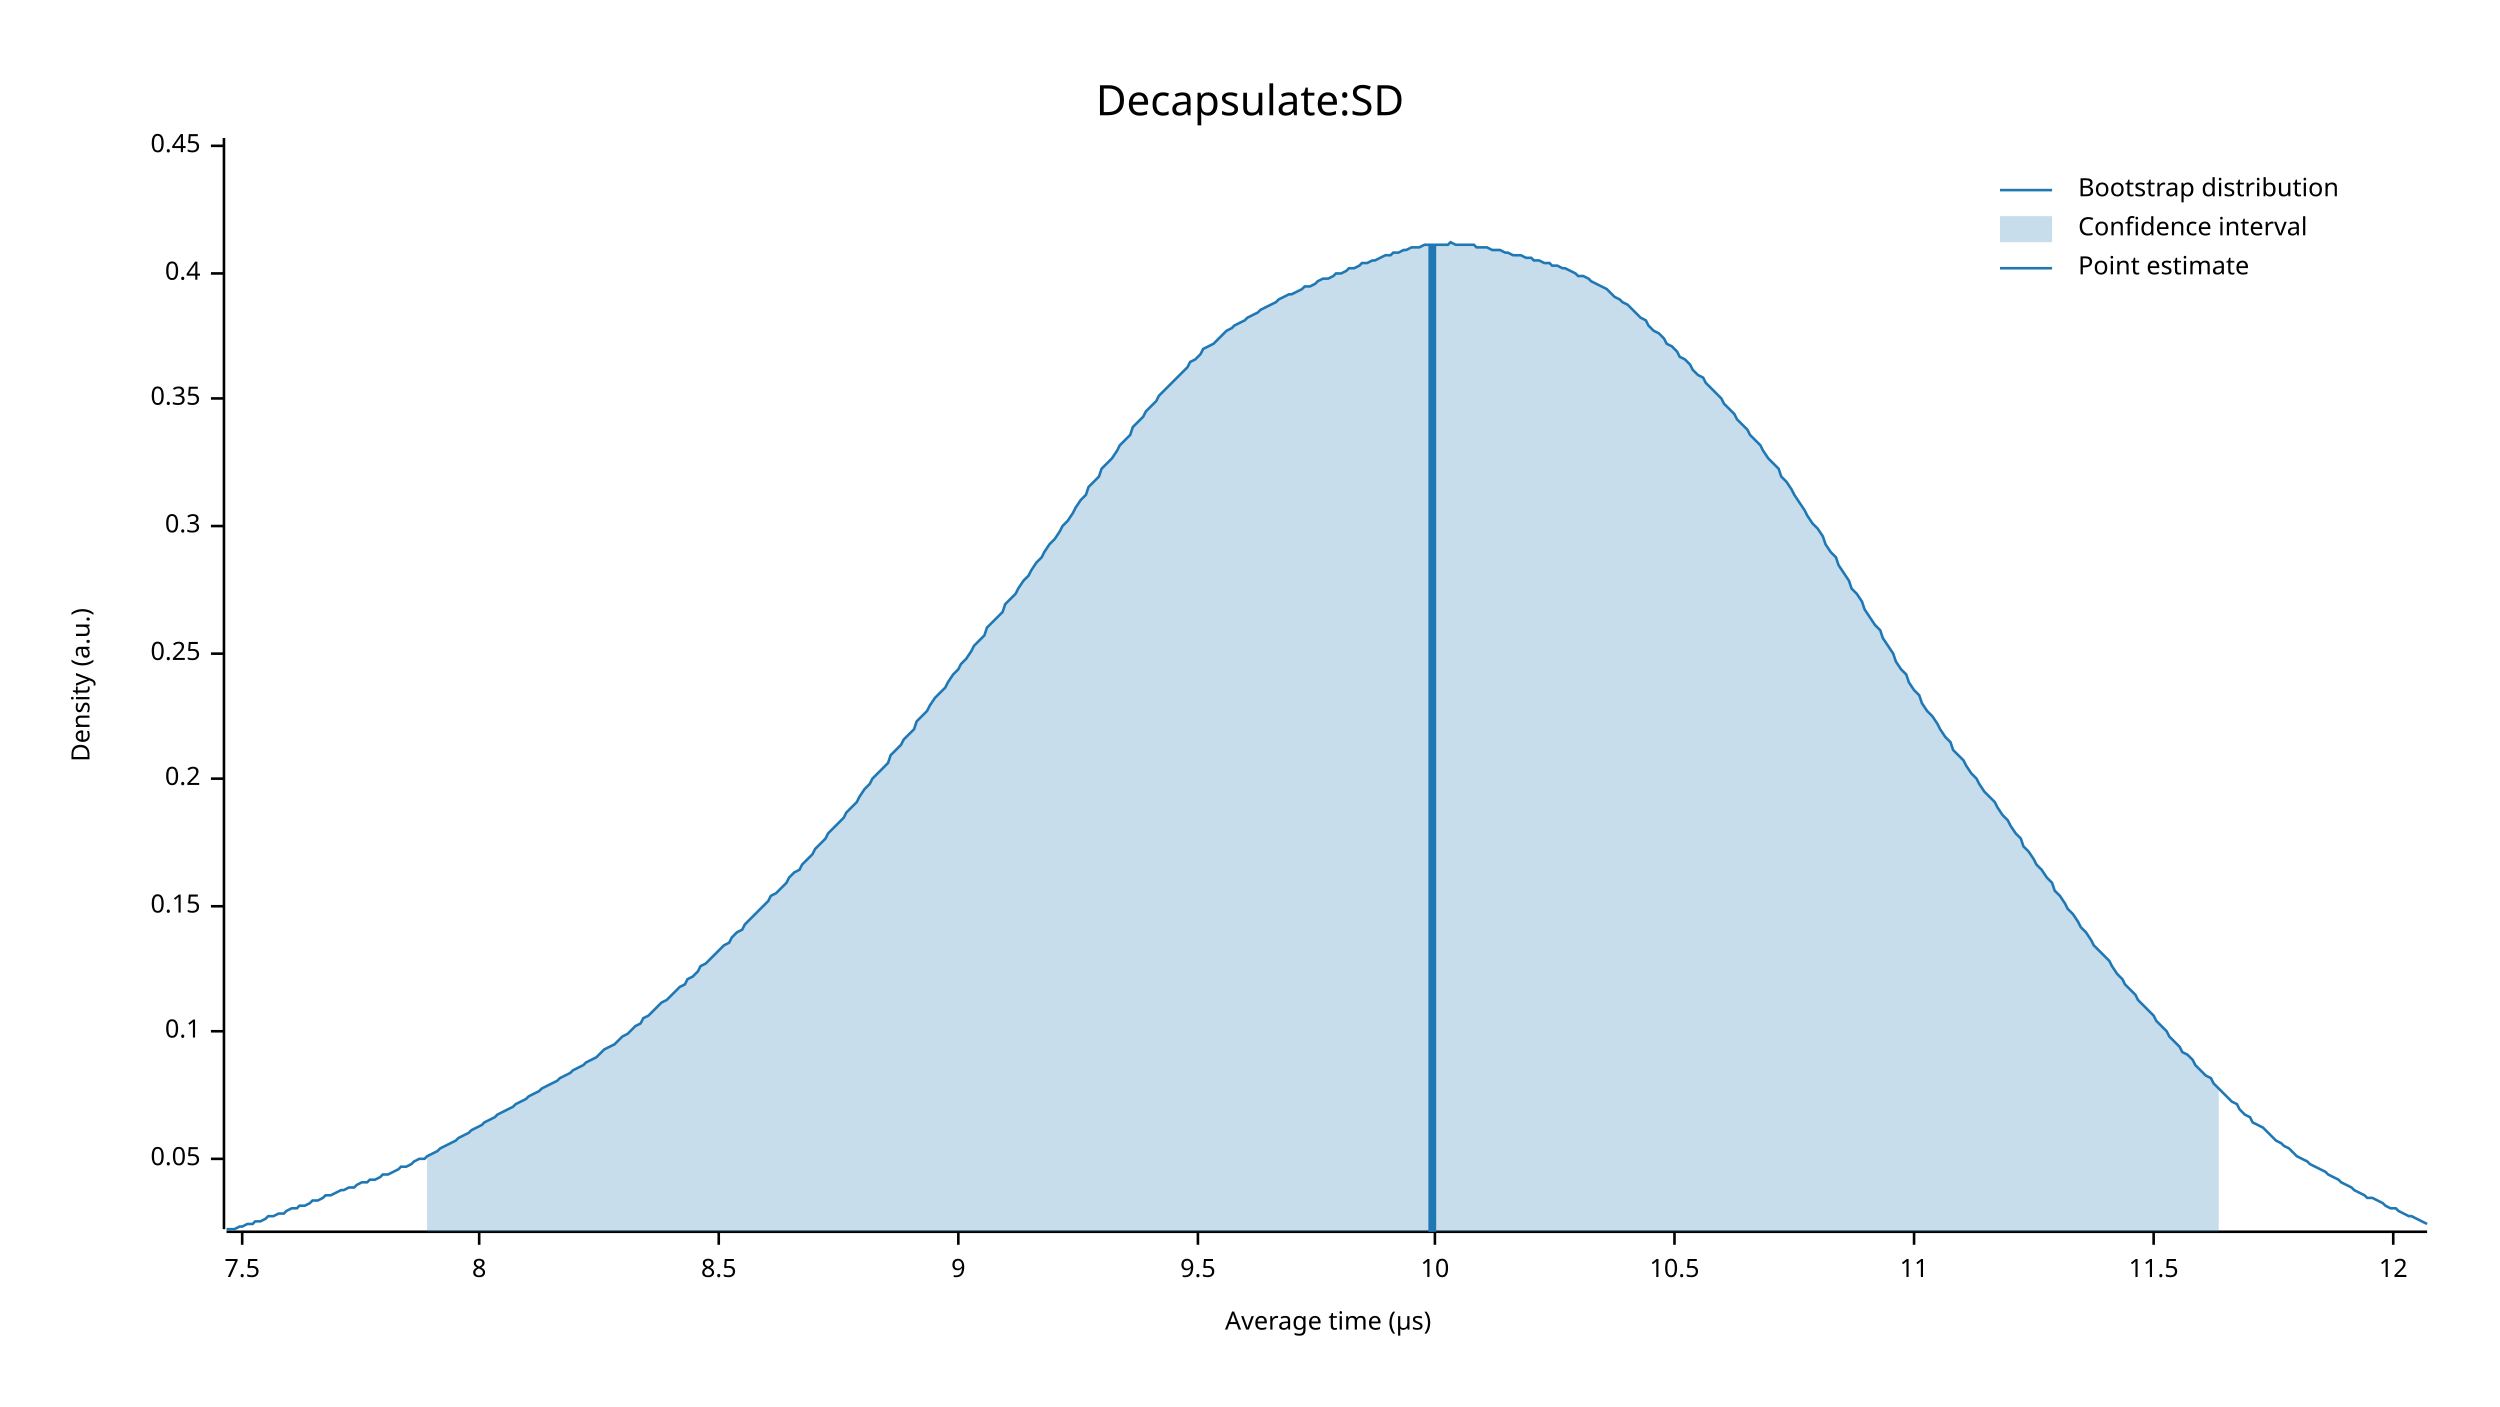
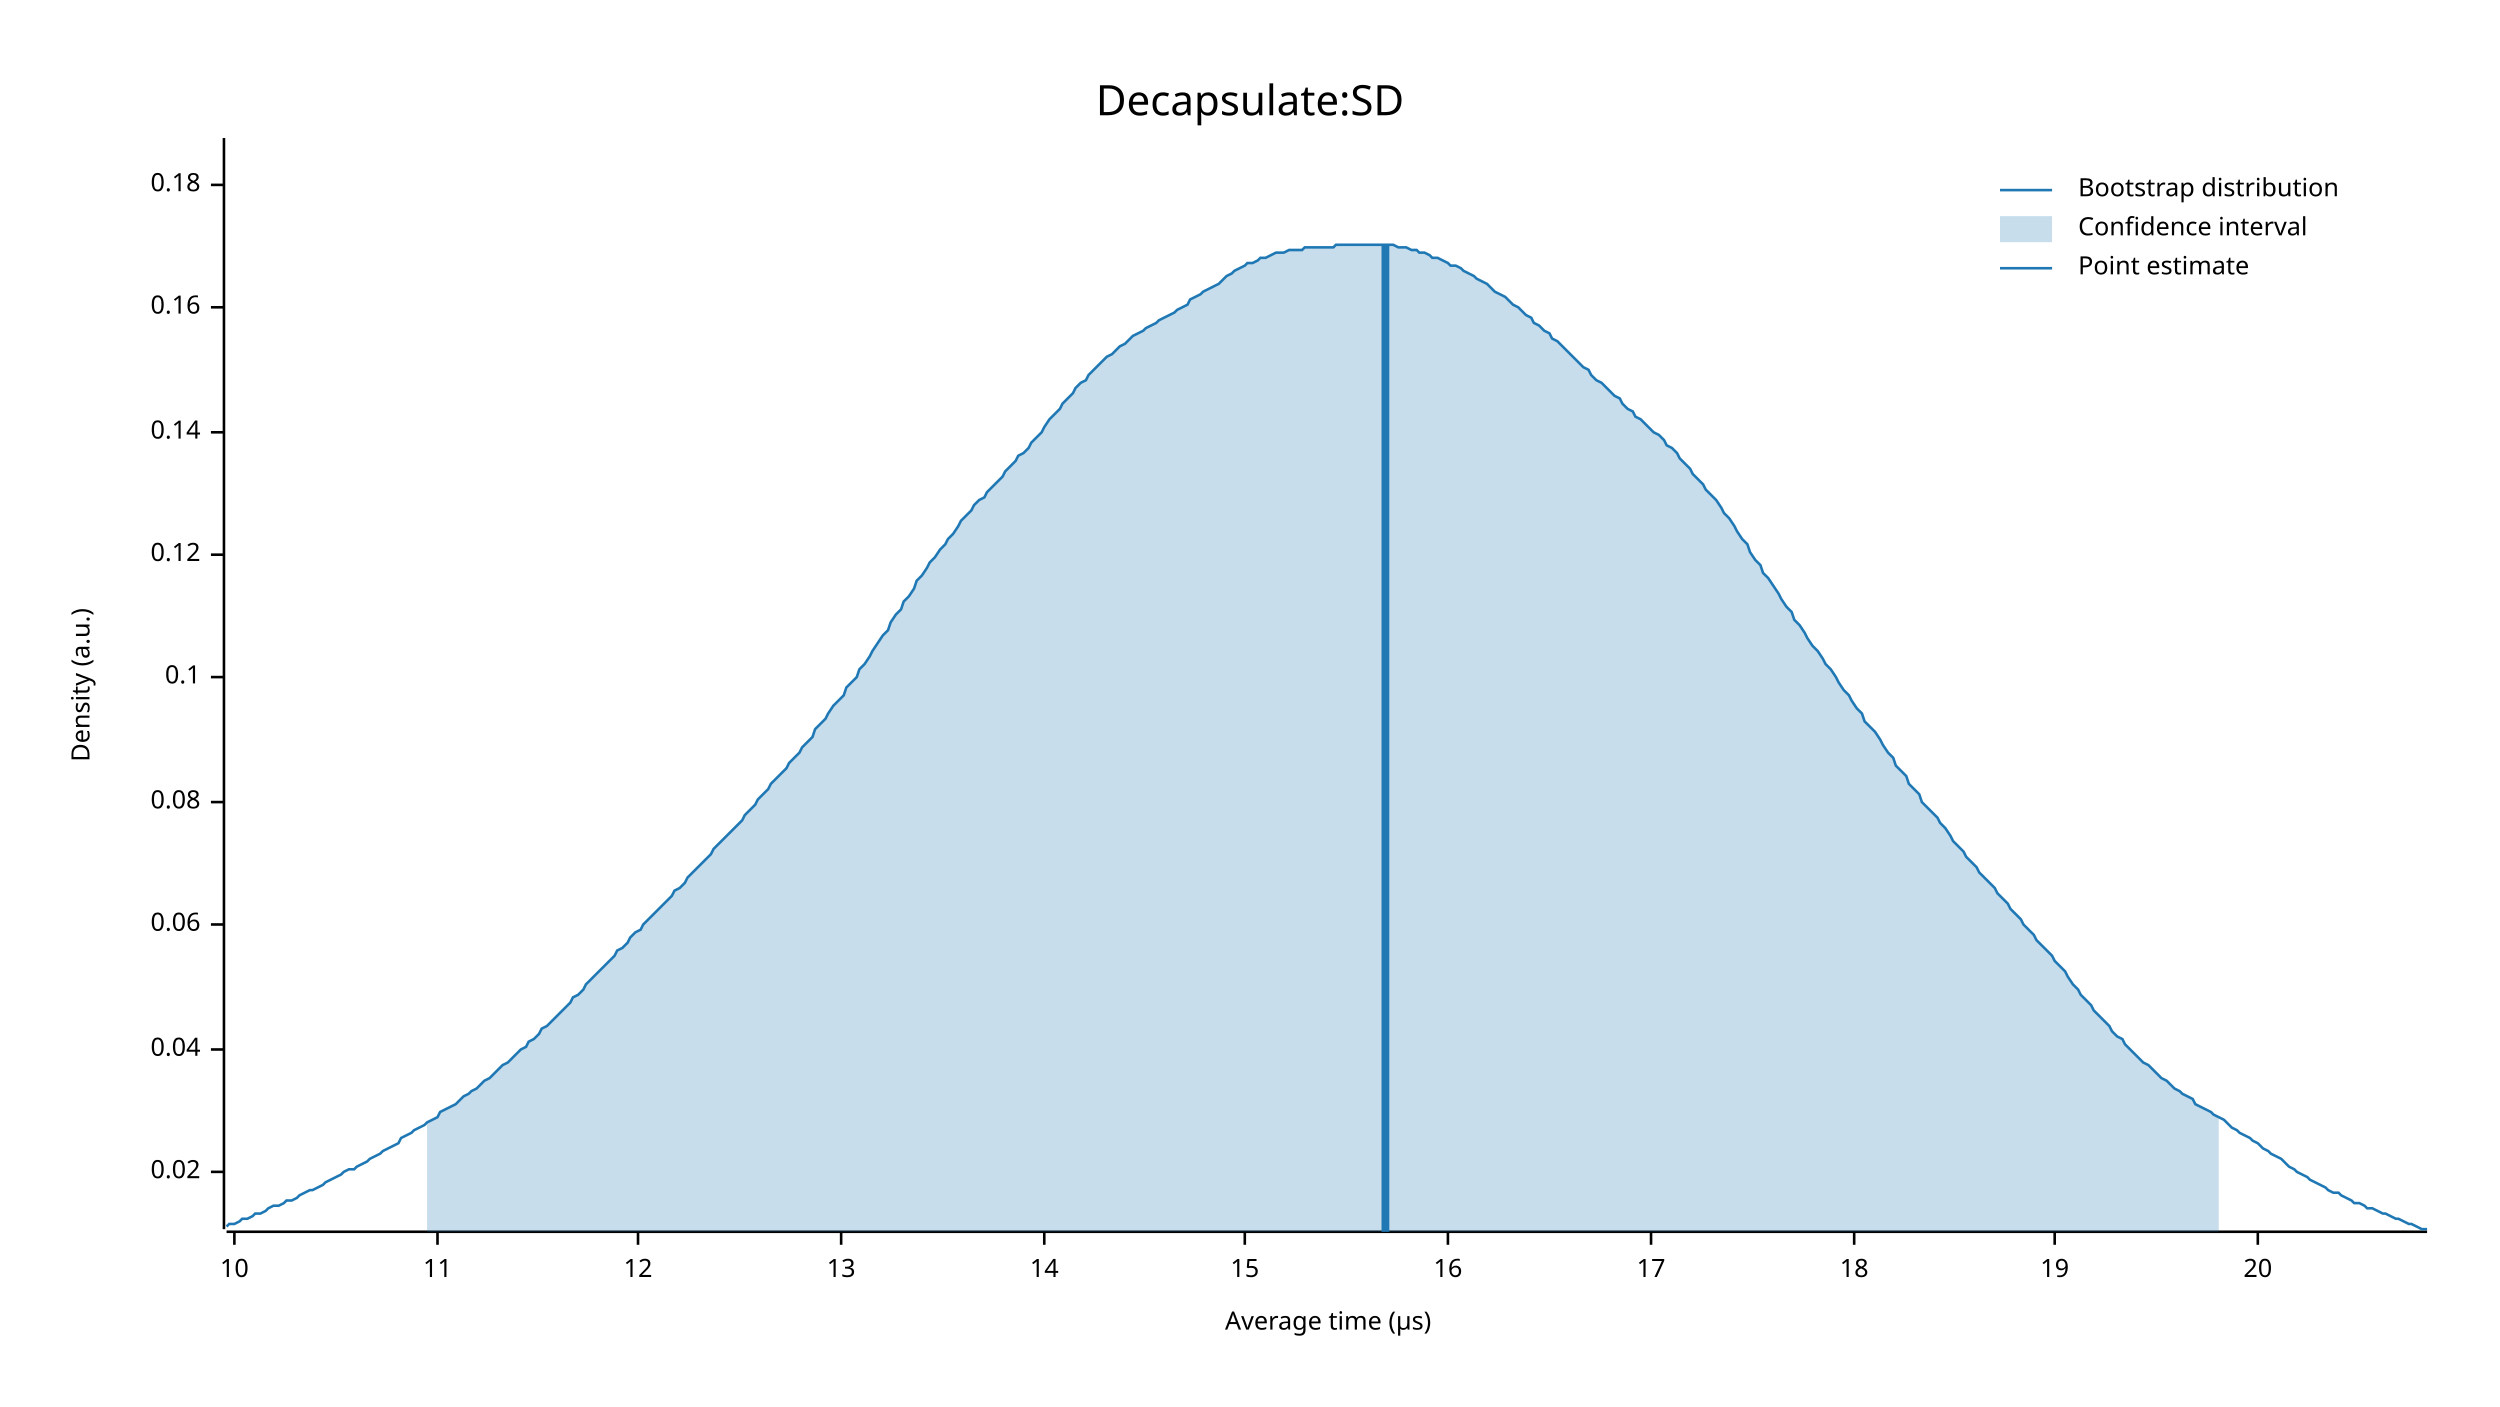
<svg xmlns="http://www.w3.org/2000/svg" width="960" height="540" viewBox="0 0 960 540">
  <text x="480" y="32" dy="0.76em" text-anchor="middle" font-family="sans-serif" font-size="16.129" opacity="1" fill="#000000">
Decapsulate:SD
</text>
  <text x="27" y="263" dy="0.76em" text-anchor="middle" font-family="sans-serif" font-size="9.677" opacity="1" fill="#000000" transform="rotate(270, 27, 263)">
Density (a.u.)
</text>
  <text x="510" y="513" dy="-0.5ex" text-anchor="middle" font-family="sans-serif" font-size="9.677" opacity="1" fill="#000000">
Average time (µs)
</text>
  <polyline fill="none" opacity="1" stroke="#000000" stroke-width="1" points="86,53 86,472 " />
-   <text x="77" y="445" dy="0.5ex" text-anchor="end" font-family="sans-serif" font-size="9.677" opacity="1" fill="#000000">
- 0.05
+   <text x="77" y="450" dy="0.5ex" text-anchor="end" font-family="sans-serif" font-size="9.677" opacity="1" fill="#000000">
+ 0.02
</text>
-   <polyline fill="none" opacity="1" stroke="#000000" stroke-width="1" points="81,445 86,445 " />
-   <text x="77" y="396" dy="0.5ex" text-anchor="end" font-family="sans-serif" font-size="9.677" opacity="1" fill="#000000">
+   <polyline fill="none" opacity="1" stroke="#000000" stroke-width="1" points="81,450 86,450 " />
+   <text x="77" y="403" dy="0.5ex" text-anchor="end" font-family="sans-serif" font-size="9.677" opacity="1" fill="#000000">
+ 0.04
+ </text>
+   <polyline fill="none" opacity="1" stroke="#000000" stroke-width="1" points="81,403 86,403 " />
+   <text x="77" y="355" dy="0.5ex" text-anchor="end" font-family="sans-serif" font-size="9.677" opacity="1" fill="#000000">
+ 0.06
+ </text>
+   <polyline fill="none" opacity="1" stroke="#000000" stroke-width="1" points="81,355 86,355 " />
+   <text x="77" y="308" dy="0.5ex" text-anchor="end" font-family="sans-serif" font-size="9.677" opacity="1" fill="#000000">
+ 0.08
+ </text>
+   <polyline fill="none" opacity="1" stroke="#000000" stroke-width="1" points="81,308 86,308 " />
+   <text x="77" y="260" dy="0.5ex" text-anchor="end" font-family="sans-serif" font-size="9.677" opacity="1" fill="#000000">
0.1
</text>
-   <polyline fill="none" opacity="1" stroke="#000000" stroke-width="1" points="81,396 86,396 " />
-   <text x="77" y="348" dy="0.5ex" text-anchor="end" font-family="sans-serif" font-size="9.677" opacity="1" fill="#000000">
- 0.15
+   <polyline fill="none" opacity="1" stroke="#000000" stroke-width="1" points="81,260 86,260 " />
+   <text x="77" y="213" dy="0.5ex" text-anchor="end" font-family="sans-serif" font-size="9.677" opacity="1" fill="#000000">
+ 0.12
</text>
-   <polyline fill="none" opacity="1" stroke="#000000" stroke-width="1" points="81,348 86,348 " />
-   <text x="77" y="299" dy="0.5ex" text-anchor="end" font-family="sans-serif" font-size="9.677" opacity="1" fill="#000000">
- 0.2
+   <polyline fill="none" opacity="1" stroke="#000000" stroke-width="1" points="81,213 86,213 " />
+   <text x="77" y="166" dy="0.5ex" text-anchor="end" font-family="sans-serif" font-size="9.677" opacity="1" fill="#000000">
+ 0.14
</text>
-   <polyline fill="none" opacity="1" stroke="#000000" stroke-width="1" points="81,299 86,299 " />
-   <text x="77" y="251" dy="0.5ex" text-anchor="end" font-family="sans-serif" font-size="9.677" opacity="1" fill="#000000">
- 0.25
+   <polyline fill="none" opacity="1" stroke="#000000" stroke-width="1" points="81,166 86,166 " />
+   <text x="77" y="118" dy="0.5ex" text-anchor="end" font-family="sans-serif" font-size="9.677" opacity="1" fill="#000000">
+ 0.16
</text>
-   <polyline fill="none" opacity="1" stroke="#000000" stroke-width="1" points="81,251 86,251 " />
-   <text x="77" y="202" dy="0.5ex" text-anchor="end" font-family="sans-serif" font-size="9.677" opacity="1" fill="#000000">
- 0.3
+   <polyline fill="none" opacity="1" stroke="#000000" stroke-width="1" points="81,118 86,118 " />
+   <text x="77" y="71" dy="0.5ex" text-anchor="end" font-family="sans-serif" font-size="9.677" opacity="1" fill="#000000">
+ 0.18
</text>
-   <polyline fill="none" opacity="1" stroke="#000000" stroke-width="1" points="81,202 86,202 " />
-   <text x="77" y="153" dy="0.5ex" text-anchor="end" font-family="sans-serif" font-size="9.677" opacity="1" fill="#000000">
- 0.35
- </text>
-   <polyline fill="none" opacity="1" stroke="#000000" stroke-width="1" points="81,153 86,153 " />
-   <text x="77" y="105" dy="0.5ex" text-anchor="end" font-family="sans-serif" font-size="9.677" opacity="1" fill="#000000">
- 0.4
- </text>
-   <polyline fill="none" opacity="1" stroke="#000000" stroke-width="1" points="81,105 86,105 " />
-   <text x="77" y="56" dy="0.5ex" text-anchor="end" font-family="sans-serif" font-size="9.677" opacity="1" fill="#000000">
- 0.45
- </text>
-   <polyline fill="none" opacity="1" stroke="#000000" stroke-width="1" points="81,56 86,56 " />
+   <polyline fill="none" opacity="1" stroke="#000000" stroke-width="1" points="81,71 86,71 " />
  <polyline fill="none" opacity="1" stroke="#000000" stroke-width="1" points="87,473 932,473 " />
-   <text x="93" y="483" dy="0.76em" text-anchor="middle" font-family="sans-serif" font-size="9.677" opacity="1" fill="#000000">
- 7.5
- </text>
-   <polyline fill="none" opacity="1" stroke="#000000" stroke-width="1" points="93,473 93,478 " />
-   <text x="184" y="483" dy="0.76em" text-anchor="middle" font-family="sans-serif" font-size="9.677" opacity="1" fill="#000000">
- 8
- </text>
-   <polyline fill="none" opacity="1" stroke="#000000" stroke-width="1" points="184,473 184,478 " />
-   <text x="276" y="483" dy="0.76em" text-anchor="middle" font-family="sans-serif" font-size="9.677" opacity="1" fill="#000000">
- 8.5
- </text>
-   <polyline fill="none" opacity="1" stroke="#000000" stroke-width="1" points="276,473 276,478 " />
-   <text x="368" y="483" dy="0.76em" text-anchor="middle" font-family="sans-serif" font-size="9.677" opacity="1" fill="#000000">
- 9
- </text>
-   <polyline fill="none" opacity="1" stroke="#000000" stroke-width="1" points="368,473 368,478 " />
-   <text x="460" y="483" dy="0.76em" text-anchor="middle" font-family="sans-serif" font-size="9.677" opacity="1" fill="#000000">
- 9.5
- </text>
-   <polyline fill="none" opacity="1" stroke="#000000" stroke-width="1" points="460,473 460,478 " />
-   <text x="551" y="483" dy="0.76em" text-anchor="middle" font-family="sans-serif" font-size="9.677" opacity="1" fill="#000000">
+   <text x="90" y="483" dy="0.76em" text-anchor="middle" font-family="sans-serif" font-size="9.677" opacity="1" fill="#000000">
10
</text>
-   <polyline fill="none" opacity="1" stroke="#000000" stroke-width="1" points="551,473 551,478 " />
-   <text x="643" y="483" dy="0.76em" text-anchor="middle" font-family="sans-serif" font-size="9.677" opacity="1" fill="#000000">
- 10.5
- </text>
-   <polyline fill="none" opacity="1" stroke="#000000" stroke-width="1" points="643,473 643,478 " />
-   <text x="735" y="483" dy="0.76em" text-anchor="middle" font-family="sans-serif" font-size="9.677" opacity="1" fill="#000000">
+   <polyline fill="none" opacity="1" stroke="#000000" stroke-width="1" points="90,473 90,478 " />
+   <text x="168" y="483" dy="0.76em" text-anchor="middle" font-family="sans-serif" font-size="9.677" opacity="1" fill="#000000">
11
</text>
-   <polyline fill="none" opacity="1" stroke="#000000" stroke-width="1" points="735,473 735,478 " />
-   <text x="827" y="483" dy="0.76em" text-anchor="middle" font-family="sans-serif" font-size="9.677" opacity="1" fill="#000000">
- 11.5
- </text>
-   <polyline fill="none" opacity="1" stroke="#000000" stroke-width="1" points="827,473 827,478 " />
-   <text x="919" y="483" dy="0.76em" text-anchor="middle" font-family="sans-serif" font-size="9.677" opacity="1" fill="#000000">
+   <polyline fill="none" opacity="1" stroke="#000000" stroke-width="1" points="168,473 168,478 " />
+   <text x="245" y="483" dy="0.76em" text-anchor="middle" font-family="sans-serif" font-size="9.677" opacity="1" fill="#000000">
12
</text>
-   <polyline fill="none" opacity="1" stroke="#000000" stroke-width="1" points="919,473 919,478 " />
-   <polyline fill="none" opacity="1" stroke="#1F78B4" stroke-width="1" points="87,472 88,472 90,472 92,471 93,471 95,470 97,470 98,469 100,469 102,468 103,467 105,467 107,466 109,466 110,465 112,464 114,464 115,463 117,463 119,462 120,461 122,461 124,460 125,459 127,459 129,458 131,457 132,457 134,456 136,456 137,455 139,454 141,454 142,453 144,453 146,452 147,451 149,451 151,450 153,449 154,448 156,448 158,447 159,446 161,445 163,445 164,444 166,443 168,442 169,441 171,440 173,439 175,438 176,437 178,436 180,435 181,434 183,433 185,432 186,431 188,430 190,429 191,428 193,427 195,426 197,425 198,424 200,423 202,422 203,421 205,420 207,419 208,418 210,417 212,416 214,415 215,414 217,413 219,412 220,411 222,410 224,409 225,408 227,407 229,406 230,405 232,403 234,402 236,401 237,400 239,398 241,397 242,396 244,394 246,393 247,391 249,390 251,388 252,387 254,385 256,384 258,382 259,381 261,379 263,378 264,376 266,375 268,373 269,371 271,370 273,368 274,367 276,365 278,363 280,362 281,360 283,358 285,357 286,355 288,353 290,351 291,350 293,348 295,346 296,344 298,343 300,341 302,339 303,337 305,335 307,334 308,332 310,330 312,328 313,326 315,324 317,322 318,320 320,318 322,316 324,314 325,312 327,310 329,308 330,306 332,303 334,301 335,299 337,297 339,295 341,293 342,290 344,288 346,286 347,284 349,282 351,280 352,277 354,275 356,273 357,271 359,268 361,266 363,264 364,262 366,259 368,257 369,255 371,253 373,250 374,248 376,246 378,244 379,241 381,239 383,237 385,235 386,232 388,230 390,228 391,226 393,223 395,221 396,219 398,216 400,214 401,212 403,209 405,207 407,204 408,202 410,200 412,197 413,195 415,192 417,190 418,187 420,185 422,183 423,180 425,178 427,176 429,173 430,171 432,169 434,167 435,164 437,162 439,160 440,158 442,156 444,154 445,152 447,150 449,148 451,146 452,145 454,143 456,141 457,139 459,138 461,136 462,134 464,133 466,132 468,130 469,129 471,127 473,126 474,125 476,124 478,123 479,122 481,121 483,120 484,119 486,118 488,117 490,116 491,115 493,114 495,113 496,113 498,112 500,111 501,110 503,110 505,109 506,108 508,107 510,107 512,106 513,105 515,105 517,104 518,103 520,103 522,102 523,101 525,101 527,100 528,100 530,99 532,98 534,98 535,97 537,97 539,96 540,96 542,95 544,95 545,95 547,94 549,94 550,94 552,94 554,94 556,94 557,93 559,94 561,94 562,94 564,94 566,94 567,95 569,95 571,95 573,96 574,96 576,96 578,97 579,97 581,98 583,98 584,98 586,99 588,99 589,100 591,100 593,101 595,101 596,102 598,102 600,103 601,103 603,104 605,105 606,106 608,106 610,107 611,108 613,109 615,110 617,111 618,112 620,114 622,115 623,116 625,117 627,119 628,120 630,122 632,123 633,125 635,127 637,128 639,130 640,132 642,133 644,135 645,137 647,138 649,140 650,142 652,144 654,145 655,147 657,149 659,151 661,153 662,155 664,157 666,159 667,161 669,163 671,165 672,167 674,169 676,171 677,173 679,176 681,178 683,180 684,183 686,185 688,188 689,190 691,193 693,196 694,198 696,201 698,203 700,206 701,209 703,212 705,214 706,217 708,220 710,223 711,226 713,228 715,231 716,234 718,237 720,240 722,242 723,245 725,248 727,251 728,254 730,257 732,259 733,262 735,265 737,267 738,270 740,273 742,275 744,278 745,280 747,283 749,285 750,288 752,290 754,292 755,294 757,297 759,299 760,301 762,304 764,306 766,308 767,310 769,313 771,315 772,317 774,320 776,322 777,325 779,327 781,330 782,332 784,334 786,337 788,339 789,342 791,344 793,347 794,349 796,351 798,354 799,356 801,358 803,361 804,363 806,365 808,367 810,369 811,371 813,374 815,376 816,378 818,380 820,382 821,384 823,386 825,388 827,390 828,392 830,394 832,396 833,398 835,400 837,402 838,404 840,405 842,407 843,409 845,411 847,413 849,414 850,416 852,418 854,420 855,421 857,423 859,424 860,426 862,428 864,429 865,431 867,432 869,433 871,435 872,436 874,438 876,439 877,440 879,441 881,443 882,444 884,445 886,446 887,447 889,448 891,449 893,450 894,451 896,452 898,453 899,454 901,455 903,456 904,457 906,458 908,459 909,460 911,460 913,461 915,462 916,463 918,464 920,464 921,465 923,466 925,467 926,467 928,468 930,469 932,470 " />
-   <polygon opacity="0.25" fill="#1F78B4" points="164,444 166,443 168,442 169,441 171,440 173,439 175,438 176,437 178,436 180,435 181,434 183,433 185,432 186,431 188,430 190,429 191,428 193,427 195,426 197,425 198,424 200,423 202,422 203,421 205,420 207,419 208,418 210,417 212,416 214,415 215,414 217,413 219,412 220,411 222,410 224,409 225,408 227,407 229,406 230,405 232,403 234,402 236,401 237,400 239,398 241,397 242,396 244,394 246,393 247,391 249,390 251,388 252,387 254,385 256,384 258,382 259,381 261,379 263,378 264,376 266,375 268,373 269,371 271,370 273,368 274,367 276,365 278,363 280,362 281,360 283,358 285,357 286,355 288,353 290,351 291,350 293,348 295,346 296,344 298,343 300,341 302,339 303,337 305,335 307,334 308,332 310,330 312,328 313,326 315,324 317,322 318,320 320,318 322,316 324,314 325,312 327,310 329,308 330,306 332,303 334,301 335,299 337,297 339,295 341,293 342,290 344,288 346,286 347,284 349,282 351,280 352,277 354,275 356,273 357,271 359,268 361,266 363,264 364,262 366,259 368,257 369,255 371,253 373,250 374,248 376,246 378,244 379,241 381,239 383,237 385,235 386,232 388,230 390,228 391,226 393,223 395,221 396,219 398,216 400,214 401,212 403,209 405,207 407,204 408,202 410,200 412,197 413,195 415,192 417,190 418,187 420,185 422,183 423,180 425,178 427,176 429,173 430,171 432,169 434,167 435,164 437,162 439,160 440,158 442,156 444,154 445,152 447,150 449,148 451,146 452,145 454,143 456,141 457,139 459,138 461,136 462,134 464,133 466,132 468,130 469,129 471,127 473,126 474,125 476,124 478,123 479,122 481,121 483,120 484,119 486,118 488,117 490,116 491,115 493,114 495,113 496,113 498,112 500,111 501,110 503,110 505,109 506,108 508,107 510,107 512,106 513,105 515,105 517,104 518,103 520,103 522,102 523,101 525,101 527,100 528,100 530,99 532,98 534,98 535,97 537,97 539,96 540,96 542,95 544,95 545,95 547,94 549,94 550,94 552,94 554,94 556,94 557,93 559,94 561,94 562,94 564,94 566,94 567,95 569,95 571,95 573,96 574,96 576,96 578,97 579,97 581,98 583,98 584,98 586,99 588,99 589,100 591,100 593,101 595,101 596,102 598,102 600,103 601,103 603,104 605,105 606,106 608,106 610,107 611,108 613,109 615,110 617,111 618,112 620,114 622,115 623,116 625,117 627,119 628,120 630,122 632,123 633,125 635,127 637,128 639,130 640,132 642,133 644,135 645,137 647,138 649,140 650,142 652,144 654,145 655,147 657,149 659,151 661,153 662,155 664,157 666,159 667,161 669,163 671,165 672,167 674,169 676,171 677,173 679,176 681,178 683,180 684,183 686,185 688,188 689,190 691,193 693,196 694,198 696,201 698,203 700,206 701,209 703,212 705,214 706,217 708,220 710,223 711,226 713,228 715,231 716,234 718,237 720,240 722,242 723,245 725,248 727,251 728,254 730,257 732,259 733,262 735,265 737,267 738,270 740,273 742,275 744,278 745,280 747,283 749,285 750,288 752,290 754,292 755,294 757,297 759,299 760,301 762,304 764,306 766,308 767,310 769,313 771,315 772,317 774,320 776,322 777,325 779,327 781,330 782,332 784,334 786,337 788,339 789,342 791,344 793,347 794,349 796,351 798,354 799,356 801,358 803,361 804,363 806,365 808,367 810,369 811,371 813,374 815,376 816,378 818,380 820,382 821,384 823,386 825,388 827,390 828,392 830,394 832,396 833,398 835,400 837,402 838,404 840,405 842,407 843,409 845,411 847,413 849,414 850,416 852,418 852,473 164,473 " />
-   <polyline fill="none" opacity="1" stroke="#1F78B4" stroke-width="3" points="550,473 550,94 " />
+   <polyline fill="none" opacity="1" stroke="#000000" stroke-width="1" points="245,473 245,478 " />
+   <text x="323" y="483" dy="0.76em" text-anchor="middle" font-family="sans-serif" font-size="9.677" opacity="1" fill="#000000">
+ 13
+ </text>
+   <polyline fill="none" opacity="1" stroke="#000000" stroke-width="1" points="323,473 323,478 " />
+   <text x="401" y="483" dy="0.76em" text-anchor="middle" font-family="sans-serif" font-size="9.677" opacity="1" fill="#000000">
+ 14
+ </text>
+   <polyline fill="none" opacity="1" stroke="#000000" stroke-width="1" points="401,473 401,478 " />
+   <text x="478" y="483" dy="0.76em" text-anchor="middle" font-family="sans-serif" font-size="9.677" opacity="1" fill="#000000">
+ 15
+ </text>
+   <polyline fill="none" opacity="1" stroke="#000000" stroke-width="1" points="478,473 478,478 " />
+   <text x="556" y="483" dy="0.76em" text-anchor="middle" font-family="sans-serif" font-size="9.677" opacity="1" fill="#000000">
+ 16
+ </text>
+   <polyline fill="none" opacity="1" stroke="#000000" stroke-width="1" points="556,473 556,478 " />
+   <text x="634" y="483" dy="0.76em" text-anchor="middle" font-family="sans-serif" font-size="9.677" opacity="1" fill="#000000">
+ 17
+ </text>
+   <polyline fill="none" opacity="1" stroke="#000000" stroke-width="1" points="634,473 634,478 " />
+   <text x="712" y="483" dy="0.76em" text-anchor="middle" font-family="sans-serif" font-size="9.677" opacity="1" fill="#000000">
+ 18
+ </text>
+   <polyline fill="none" opacity="1" stroke="#000000" stroke-width="1" points="712,473 712,478 " />
+   <text x="789" y="483" dy="0.76em" text-anchor="middle" font-family="sans-serif" font-size="9.677" opacity="1" fill="#000000">
+ 19
+ </text>
+   <polyline fill="none" opacity="1" stroke="#000000" stroke-width="1" points="789,473 789,478 " />
+   <text x="867" y="483" dy="0.76em" text-anchor="middle" font-family="sans-serif" font-size="9.677" opacity="1" fill="#000000">
+ 20
+ </text>
+   <polyline fill="none" opacity="1" stroke="#000000" stroke-width="1" points="867,473 867,478 " />
+   <polyline fill="none" opacity="1" stroke="#1F78B4" stroke-width="1" points="87,471 88,470 90,470 92,469 93,468 95,468 97,467 98,466 100,466 102,465 103,464 105,463 107,463 109,462 110,461 112,461 114,460 115,459 117,458 119,457 120,457 122,456 124,455 125,454 127,453 129,452 131,451 132,450 134,449 136,449 137,448 139,447 141,446 142,445 144,444 146,443 147,442 149,441 151,440 153,439 154,437 156,436 158,435 159,434 161,433 163,432 164,431 166,430 168,429 169,427 171,426 173,425 175,424 176,423 178,421 180,420 181,419 183,418 185,416 186,415 188,414 190,412 191,411 193,409 195,408 197,406 198,405 200,403 202,402 203,400 205,399 207,397 208,395 210,394 212,392 214,390 215,389 217,387 219,385 220,383 222,382 224,380 225,378 227,376 229,374 230,373 232,371 234,369 236,367 237,365 239,364 241,362 242,360 244,358 246,357 247,355 249,353 251,351 252,350 254,348 256,346 258,344 259,342 261,341 263,339 264,337 266,335 268,333 269,332 271,330 273,328 274,326 276,324 278,322 280,320 281,319 283,317 285,315 286,313 288,311 290,309 291,307 293,305 295,303 296,301 298,299 300,297 302,295 303,293 305,291 307,289 308,287 310,285 312,283 313,280 315,278 317,276 318,274 320,271 322,269 324,267 325,264 327,262 329,260 330,257 332,255 334,252 335,250 337,247 339,244 341,242 342,239 344,236 346,234 347,231 349,229 351,226 352,223 354,221 356,218 357,216 359,214 361,211 363,209 364,207 366,205 368,202 369,200 371,198 373,196 374,194 376,192 378,191 379,189 381,187 383,185 385,183 386,181 388,179 390,177 391,175 393,174 395,172 396,170 398,168 400,166 401,164 403,161 405,159 407,157 408,155 410,153 412,151 413,149 415,147 417,146 418,144 420,142 422,140 423,139 425,137 427,136 429,134 430,133 432,132 434,130 435,129 437,128 439,127 440,126 442,125 444,124 445,123 447,122 449,121 451,120 452,119 454,118 456,117 457,115 459,114 461,113 462,112 464,111 466,110 468,109 469,108 471,106 473,105 474,104 476,103 478,102 479,101 481,101 483,100 484,99 486,99 488,98 490,97 491,97 493,97 495,96 496,96 498,96 500,96 501,95 503,95 505,95 506,95 508,95 510,95 512,95 513,94 515,94 517,94 518,94 520,94 522,94 523,94 525,94 527,94 528,94 530,94 532,94 534,94 535,94 537,95 539,95 540,95 542,96 544,96 545,97 547,97 549,98 550,99 552,99 554,100 556,101 557,102 559,102 561,103 562,104 564,105 566,106 567,107 569,108 571,109 573,111 574,112 576,113 578,114 579,115 581,117 583,118 584,119 586,121 588,122 589,124 591,125 593,127 595,128 596,130 598,131 600,133 601,134 603,136 605,138 606,139 608,141 610,142 611,144 613,146 615,147 617,149 618,150 620,152 622,153 623,155 625,157 627,158 628,160 630,161 632,163 633,164 635,166 637,167 639,169 640,171 642,172 644,174 645,176 647,178 649,180 650,182 652,184 654,186 655,188 657,190 659,192 661,195 662,197 664,199 666,202 667,204 669,207 671,209 672,212 674,215 676,217 677,220 679,222 681,225 683,228 684,230 686,233 688,235 689,238 691,240 693,243 694,245 696,248 698,250 700,253 701,255 703,257 705,260 706,262 708,265 710,267 711,269 713,272 715,274 716,277 718,279 720,281 722,284 723,286 725,289 727,291 728,294 730,296 732,298 733,301 735,303 737,305 738,308 740,310 742,312 744,314 745,316 747,318 749,321 750,323 752,325 754,327 755,329 757,331 759,333 760,335 762,337 764,339 766,341 767,343 769,345 771,347 772,349 774,351 776,353 777,355 779,357 781,359 782,361 784,363 786,365 788,367 789,369 791,371 793,373 794,375 796,378 798,380 799,382 801,384 803,386 804,388 806,390 808,392 810,394 811,396 813,398 815,399 816,401 818,403 820,405 821,406 823,408 825,409 827,411 828,412 830,414 832,415 833,416 835,418 837,419 838,420 840,421 842,422 843,424 845,425 847,426 849,427 850,428 852,429 854,430 855,431 857,433 859,434 860,435 862,436 864,437 865,438 867,439 869,441 871,442 872,443 874,444 876,445 877,446 879,448 881,449 882,450 884,451 886,452 887,453 889,454 891,455 893,456 894,457 896,458 898,458 899,459 901,460 903,461 904,462 906,462 908,463 909,464 911,464 913,465 915,466 916,466 918,467 920,468 921,468 923,469 925,470 926,470 928,471 930,472 932,472 " />
+   <polygon opacity="0.25" fill="#1F78B4" points="164,431 166,430 168,429 169,427 171,426 173,425 175,424 176,423 178,421 180,420 181,419 183,418 185,416 186,415 188,414 190,412 191,411 193,409 195,408 197,406 198,405 200,403 202,402 203,400 205,399 207,397 208,395 210,394 212,392 214,390 215,389 217,387 219,385 220,383 222,382 224,380 225,378 227,376 229,374 230,373 232,371 234,369 236,367 237,365 239,364 241,362 242,360 244,358 246,357 247,355 249,353 251,351 252,350 254,348 256,346 258,344 259,342 261,341 263,339 264,337 266,335 268,333 269,332 271,330 273,328 274,326 276,324 278,322 280,320 281,319 283,317 285,315 286,313 288,311 290,309 291,307 293,305 295,303 296,301 298,299 300,297 302,295 303,293 305,291 307,289 308,287 310,285 312,283 313,280 315,278 317,276 318,274 320,271 322,269 324,267 325,264 327,262 329,260 330,257 332,255 334,252 335,250 337,247 339,244 341,242 342,239 344,236 346,234 347,231 349,229 351,226 352,223 354,221 356,218 357,216 359,214 361,211 363,209 364,207 366,205 368,202 369,200 371,198 373,196 374,194 376,192 378,191 379,189 381,187 383,185 385,183 386,181 388,179 390,177 391,175 393,174 395,172 396,170 398,168 400,166 401,164 403,161 405,159 407,157 408,155 410,153 412,151 413,149 415,147 417,146 418,144 420,142 422,140 423,139 425,137 427,136 429,134 430,133 432,132 434,130 435,129 437,128 439,127 440,126 442,125 444,124 445,123 447,122 449,121 451,120 452,119 454,118 456,117 457,115 459,114 461,113 462,112 464,111 466,110 468,109 469,108 471,106 473,105 474,104 476,103 478,102 479,101 481,101 483,100 484,99 486,99 488,98 490,97 491,97 493,97 495,96 496,96 498,96 500,96 501,95 503,95 505,95 506,95 508,95 510,95 512,95 513,94 515,94 517,94 518,94 520,94 522,94 523,94 525,94 527,94 528,94 530,94 532,94 534,94 535,94 537,95 539,95 540,95 542,96 544,96 545,97 547,97 549,98 550,99 552,99 554,100 556,101 557,102 559,102 561,103 562,104 564,105 566,106 567,107 569,108 571,109 573,111 574,112 576,113 578,114 579,115 581,117 583,118 584,119 586,121 588,122 589,124 591,125 593,127 595,128 596,130 598,131 600,133 601,134 603,136 605,138 606,139 608,141 610,142 611,144 613,146 615,147 617,149 618,150 620,152 622,153 623,155 625,157 627,158 628,160 630,161 632,163 633,164 635,166 637,167 639,169 640,171 642,172 644,174 645,176 647,178 649,180 650,182 652,184 654,186 655,188 657,190 659,192 661,195 662,197 664,199 666,202 667,204 669,207 671,209 672,212 674,215 676,217 677,220 679,222 681,225 683,228 684,230 686,233 688,235 689,238 691,240 693,243 694,245 696,248 698,250 700,253 701,255 703,257 705,260 706,262 708,265 710,267 711,269 713,272 715,274 716,277 718,279 720,281 722,284 723,286 725,289 727,291 728,294 730,296 732,298 733,301 735,303 737,305 738,308 740,310 742,312 744,314 745,316 747,318 749,321 750,323 752,325 754,327 755,329 757,331 759,333 760,335 762,337 764,339 766,341 767,343 769,345 771,347 772,349 774,351 776,353 777,355 779,357 781,359 782,361 784,363 786,365 788,367 789,369 791,371 793,373 794,375 796,378 798,380 799,382 801,384 803,386 804,388 806,390 808,392 810,394 811,396 813,398 815,399 816,401 818,403 820,405 821,406 823,408 825,409 827,411 828,412 830,414 832,415 833,416 835,418 837,419 838,420 840,421 842,422 843,424 845,425 847,426 849,427 850,428 852,429 852,473 164,473 " />
+   <polyline fill="none" opacity="1" stroke="#1F78B4" stroke-width="3" points="532,473 532,94 " />
  <text x="798" y="68" dy="0.76em" text-anchor="start" font-family="sans-serif" font-size="9.677" opacity="1" fill="#000000">
Bootstrap distribution
</text>
  <text x="798" y="83" dy="0.76em" text-anchor="start" font-family="sans-serif" font-size="9.677" opacity="1" fill="#000000">
Confidence interval
</text>
  <text x="798" y="98" dy="0.76em" text-anchor="start" font-family="sans-serif" font-size="9.677" opacity="1" fill="#000000">
Point estimate
</text>
  <polyline fill="none" opacity="1" stroke="#1F78B4" stroke-width="1" points="768,73 788,73 " />
  <rect x="768" y="83" width="20" height="10" opacity="0.25" fill="#1F78B4" stroke="none" />
  <polyline fill="none" opacity="1" stroke="#1F78B4" stroke-width="1" points="768,103 788,103 " />
</svg>
